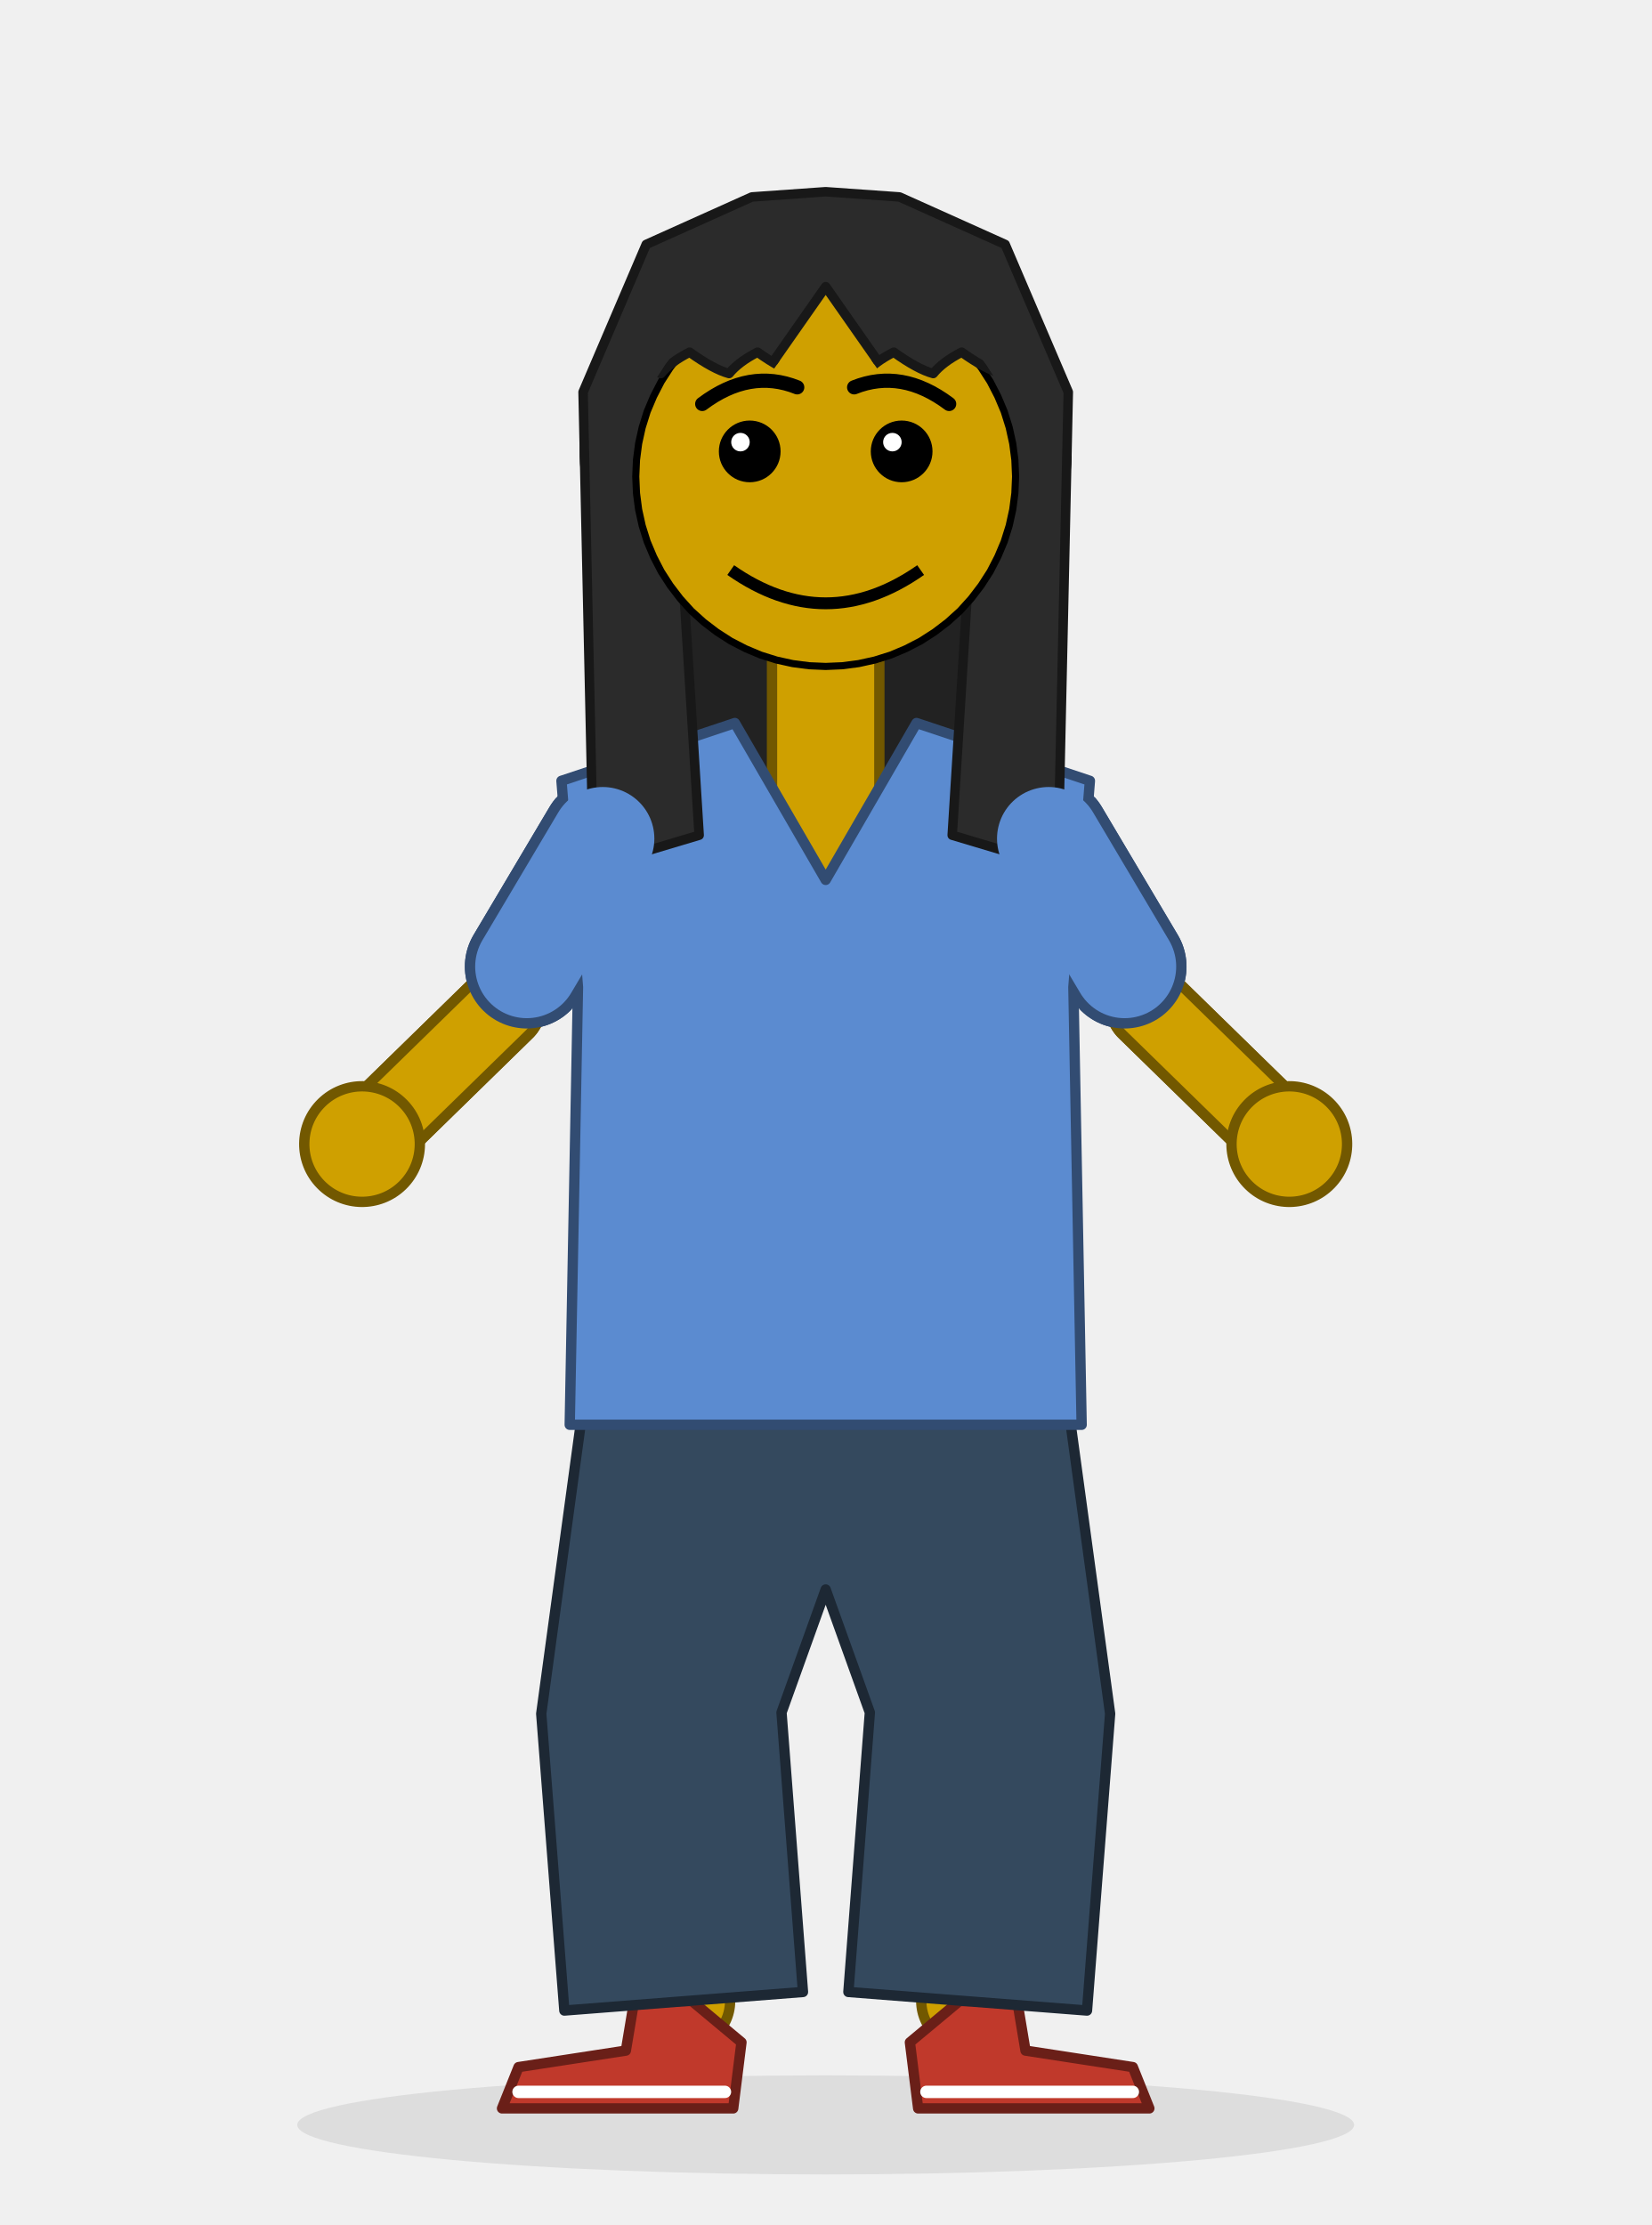
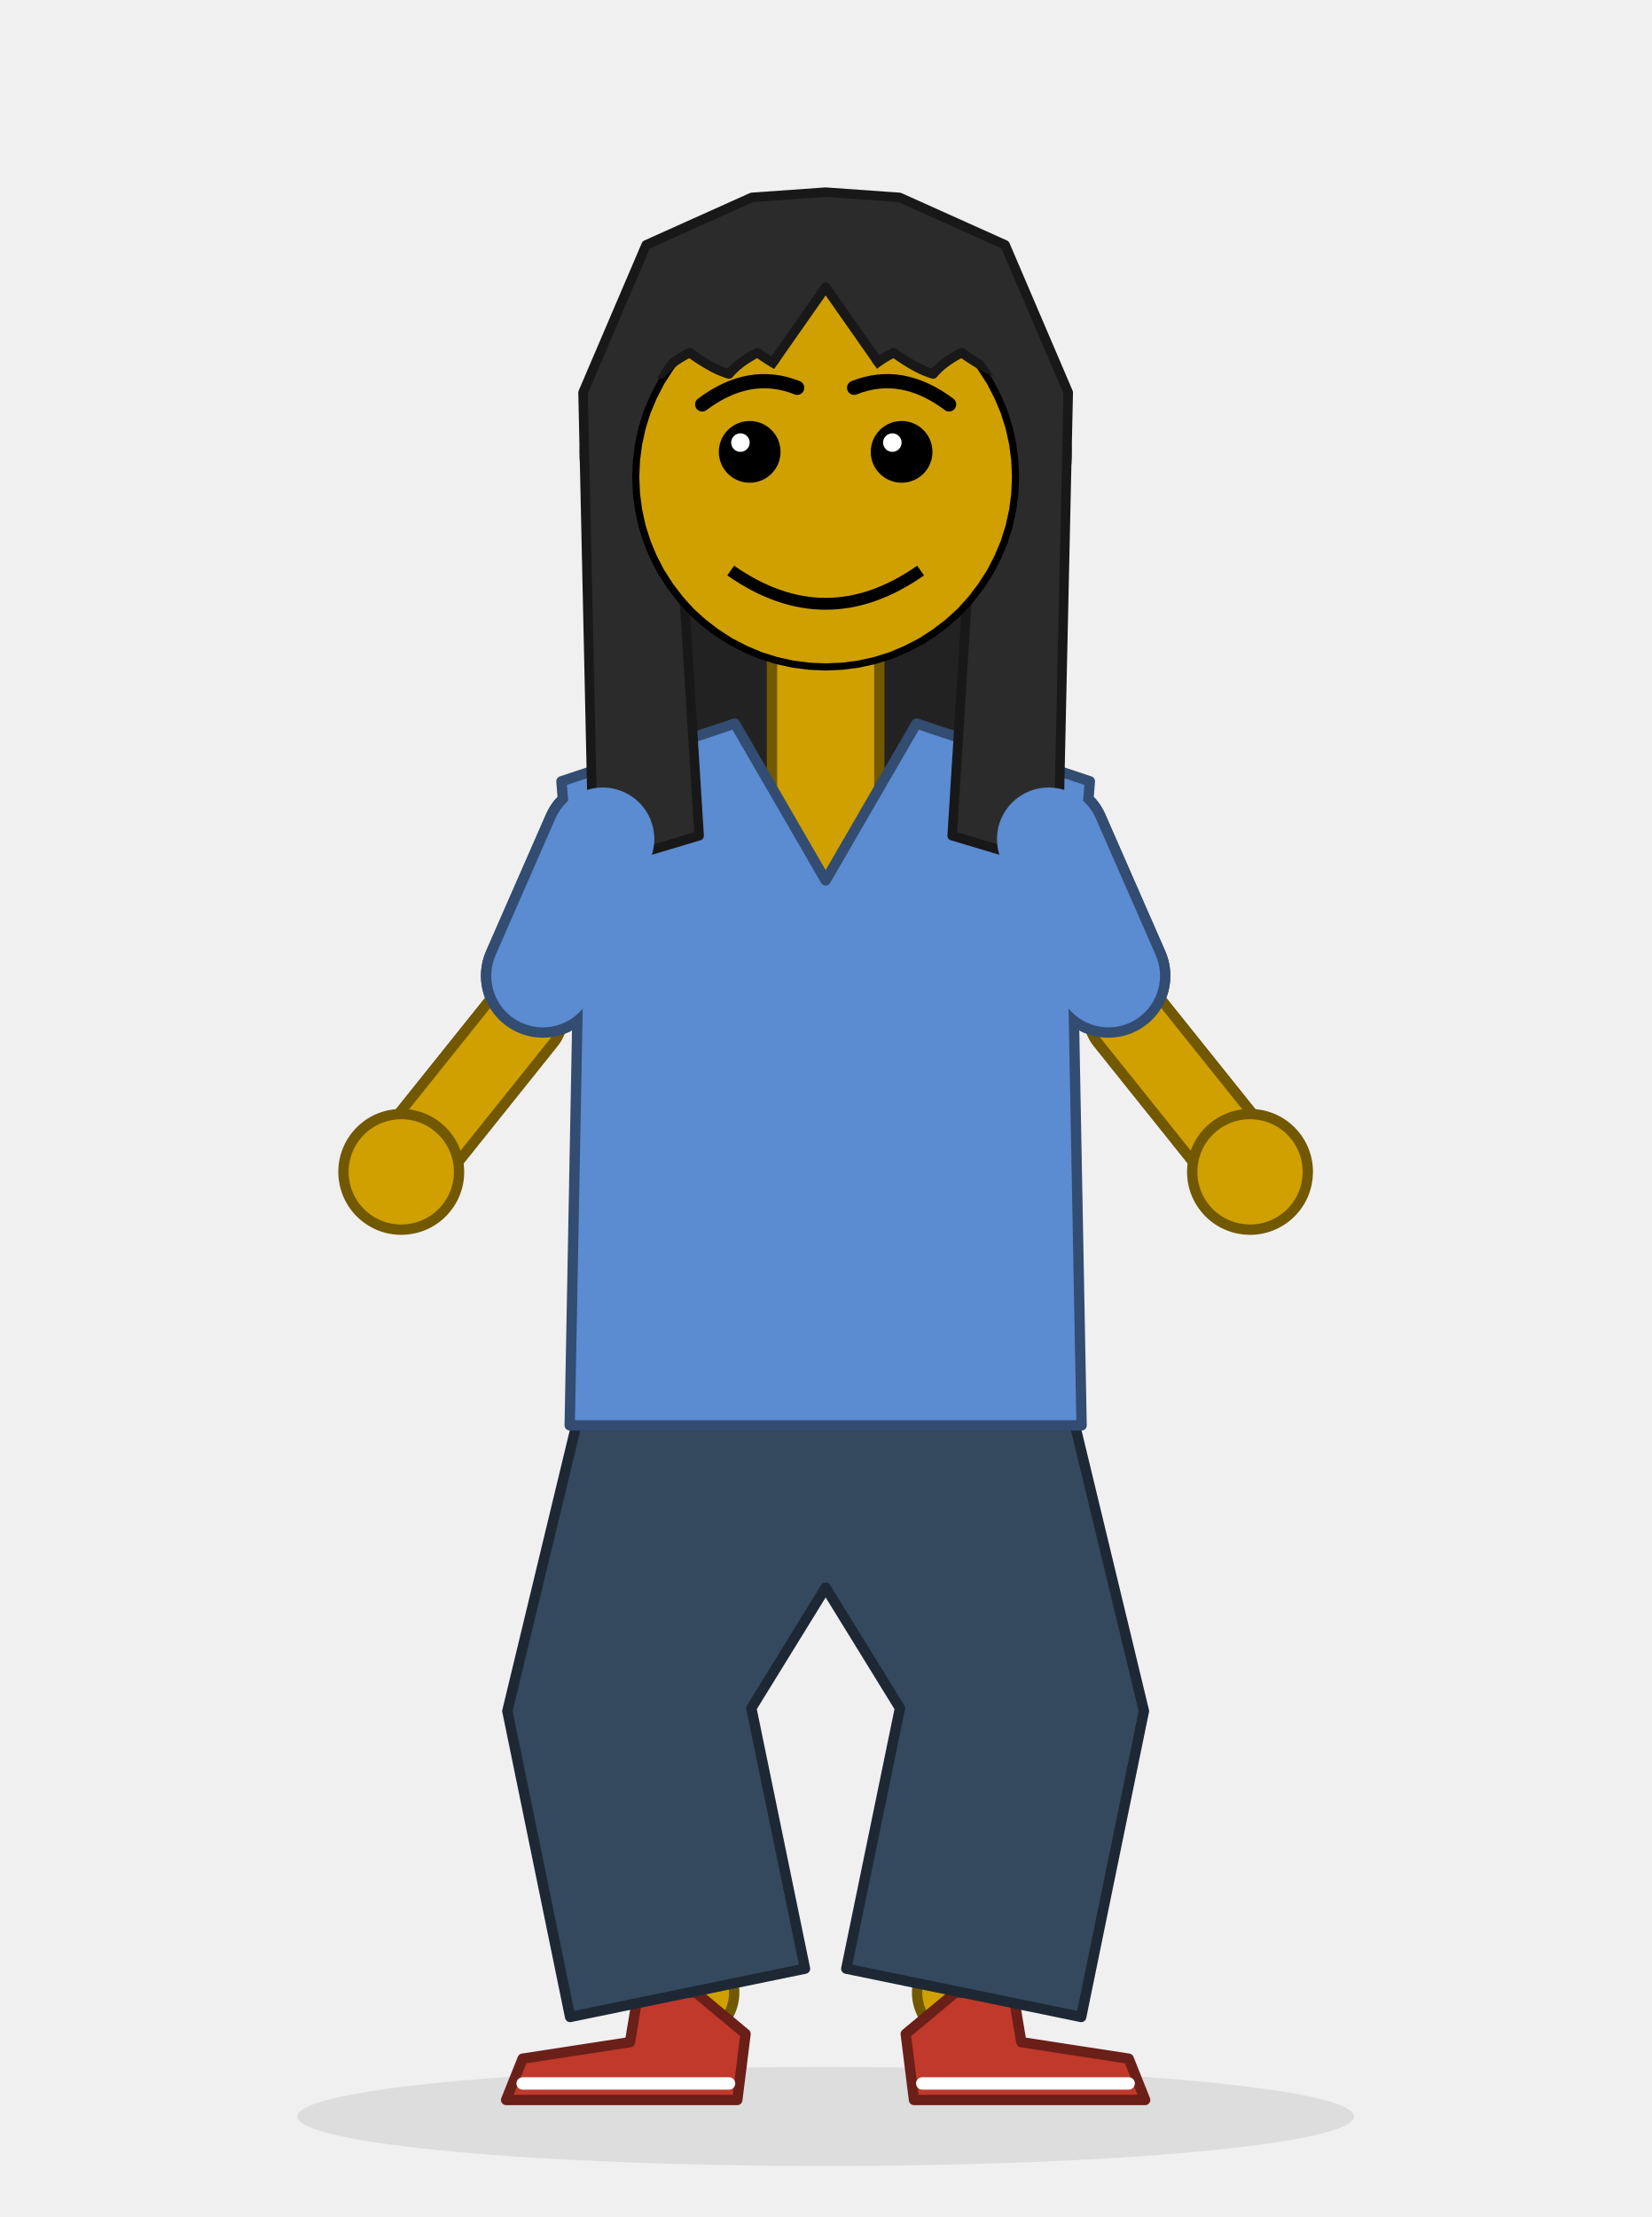
- <svg xmlns="http://www.w3.org/2000/svg" id="pic" viewBox="-200 -195 400 538.7" width="400" height="539">
+ <svg xmlns="http://www.w3.org/2000/svg" id="pic" viewBox="-200 -195 400 536.5" width="400" height="537">
  <defs />
-   <g id="figure" transform="translate(0 319.6) scale(1.000) translate(0 -319.6)">
-     <ellipse cx="0" cy="319.6" rx="128" ry="12" fill="#000" opacity="0.080" />
+   <g id="figure" transform="translate(0 317.4) scale(1.000) translate(0 -317.4)">
+     <ellipse cx="0" cy="317.4" rx="128" ry="12" fill="#000" opacity="0.080" />
    <g data-part="hair">
      <g transform="translate(-57.5 -143.3) scale(0.575)">
        <g transform="">
          <g transform="translate(100 110.6) scale(1.000 1.000) translate(-100 -110.6)">
            <polygon points="2.2,275 -2.2,75 24.4,12.8 68.9,-7.2 100,-9.4 131.1,-7.2 175.6,12.8 202.2,75 197.8,275" fill="#222222" stroke="#131313" stroke-width="3" stroke-linejoin="round" />
          </g>
        </g>
      </g>
    </g>
    <g data-part="pants">
-       <path class="lw-out" style="--lw:25px;--lwl:22.4px" d="M35 150 L39.8 219.8 L34.4 289.6" fill="none" stroke="#725800" stroke-width="25" stroke-linecap="round" stroke-linejoin="round" />
-       <path class="lw-in" style="--lw:20px;--lwl:20px" d="M35 150 L39.8 219.8 L34.4 289.6" fill="none" stroke="#cfa000" stroke-width="20" stroke-linecap="round" stroke-linejoin="round" />
-       <path class="lw-out" style="--lw:25px;--lwl:22.4px" d="M-35 150 L-39.8 219.8 L-34.4 289.6" fill="none" stroke="#725800" stroke-width="25" stroke-linecap="round" stroke-linejoin="round" />
-       <path class="lw-in" style="--lw:20px;--lwl:20px" d="M-35 150 L-39.8 219.8 L-34.4 289.6" fill="none" stroke="#cfa000" stroke-width="20" stroke-linecap="round" stroke-linejoin="round" />
+       <path class="lw-out" style="--lw:25px;--lwl:22.4px" d="M35 150 L47.6 218.9 L33.4 287.4" fill="none" stroke="#725800" stroke-width="25" stroke-linecap="round" stroke-linejoin="round" />
+       <path class="lw-in" style="--lw:20px;--lwl:20px" d="M35 150 L47.6 218.9 L33.4 287.4" fill="none" stroke="#cfa000" stroke-width="20" stroke-linecap="round" stroke-linejoin="round" />
+       <path class="lw-out" style="--lw:25px;--lwl:22.4px" d="M-35 150 L-47.6 218.9 L-33.4 287.4" fill="none" stroke="#725800" stroke-width="25" stroke-linecap="round" stroke-linejoin="round" />
+       <path class="lw-in" style="--lw:20px;--lwl:20px" d="M-35 150 L-47.6 218.9 L-33.4 287.4" fill="none" stroke="#cfa000" stroke-width="20" stroke-linecap="round" stroke-linejoin="round" />
    </g>
    <g data-part="feet">
-       <polygon points="32.4,289.6 46.4,289.6 48.4,301.6 74.4,305.6 78.4,315.6 22.4,315.6 20.4,299.6" fill="#c0392b" stroke="#6a1f18" stroke-width="2.5" stroke-linejoin="round" />
-       <line x1="24.4" y1="311.6" x2="74.4" y2="311.6" stroke="#ffffff" stroke-width="3" stroke-linecap="round" />
-       <polygon points="-32.4,289.6 -46.4,289.6 -48.4,301.6 -74.4,305.6 -78.4,315.6 -22.4,315.6 -20.4,299.6" fill="#c0392b" stroke="#6a1f18" stroke-width="2.5" stroke-linejoin="round" />
-       <line x1="-24.4" y1="311.6" x2="-74.4" y2="311.6" stroke="#ffffff" stroke-width="3" stroke-linecap="round" />
+       <polygon points="31.4,287.4 45.4,287.4 47.4,299.4 73.4,303.4 77.4,313.4 21.4,313.4 19.4,297.4" fill="#c0392b" stroke="#6a1f18" stroke-width="2.5" stroke-linejoin="round" />
+       <line x1="23.4" y1="309.4" x2="73.4" y2="309.4" stroke="#ffffff" stroke-width="3" stroke-linecap="round" />
+       <polygon points="-31.4,287.4 -45.4,287.4 -47.4,299.4 -73.4,303.4 -77.4,313.4 -21.4,313.4 -19.4,297.4" fill="#c0392b" stroke="#6a1f18" stroke-width="2.5" stroke-linejoin="round" />
+       <line x1="-23.4" y1="309.4" x2="-73.4" y2="309.4" stroke="#ffffff" stroke-width="3" stroke-linecap="round" />
    </g>
    <g data-part="pants">
-       <polygon points="-58,140 58,140 68.9,220 63.3,291.9 5.5,287.4 10.7,219.7 0,189.9 -10.7,219.7 -5.5,287.4 -63.3,291.9 -68.9,220" fill="#34495e" stroke="#1d2834" stroke-width="2.5" stroke-linejoin="round" />
+       <polygon points="-58,140 58,140 77.1,219.2 61.9,293.3 5,281.6 18,218.5 0,189.3 -18,218.5 -5,281.6 -61.9,293.3 -77.1,219.2" fill="#34495e" stroke="#1d2834" stroke-width="2.5" stroke-linejoin="round" />
    </g>
    <g data-part="shirt">
      <rect x="-13" y="-42" width="26" height="66" rx="4" fill="#cfa000" stroke="#725800" stroke-width="2.5" />
-       <path class="lw-out" style="--lw:21px;--lwl:18.4px" d="M54 8 L78.3 48.8 L112.3 82" fill="none" stroke="#725800" stroke-width="21" stroke-linecap="round" stroke-linejoin="round" />
-       <path class="lw-in" style="--lw:16px;--lwl:16px" d="M54 8 L78.3 48.8 L112.3 82" fill="none" stroke="#cfa000" stroke-width="16" stroke-linecap="round" stroke-linejoin="round" />
-       <path class="lw-out" style="--lw:21px;--lwl:18.4px" d="M-54 8 L-78.3 48.8 L-112.3 82" fill="none" stroke="#725800" stroke-width="21" stroke-linecap="round" stroke-linejoin="round" />
-       <path class="lw-in" style="--lw:16px;--lwl:16px" d="M-54 8 L-78.3 48.8 L-112.3 82" fill="none" stroke="#cfa000" stroke-width="16" stroke-linecap="round" stroke-linejoin="round" />
-       <path class="lw-out" style="--lw:32.4px;--lwl:32.4px" d="M54 8 L72.4 39" fill="none" stroke="none" stroke-width="32.4" stroke-linecap="round" stroke-linejoin="round" />
-       <path class="lw-in" style="--lw:30px;--lwl:30px" d="M54 8 L72.4 39" fill="none" stroke="#324c72" stroke-width="30" stroke-linecap="round" stroke-linejoin="round" />
-       <path class="lw-out" style="--lw:32.4px;--lwl:32.4px" d="M-54 8 L-72.4 39" fill="none" stroke="none" stroke-width="32.4" stroke-linecap="round" stroke-linejoin="round" />
-       <path class="lw-in" style="--lw:30px;--lwl:30px" d="M-54 8 L-72.4 39" fill="none" stroke="#324c72" stroke-width="30" stroke-linecap="round" stroke-linejoin="round" />
+       <path class="lw-out" style="--lw:21px;--lwl:18.4px" d="M54 8 L73.1 51.5 L102.8 88.6" fill="none" stroke="#725800" stroke-width="21" stroke-linecap="round" stroke-linejoin="round" />
+       <path class="lw-in" style="--lw:16px;--lwl:16px" d="M54 8 L73.1 51.5 L102.8 88.6" fill="none" stroke="#cfa000" stroke-width="16" stroke-linecap="round" stroke-linejoin="round" />
+       <path class="lw-out" style="--lw:21px;--lwl:18.4px" d="M-54 8 L-73.1 51.5 L-102.8 88.6" fill="none" stroke="#725800" stroke-width="21" stroke-linecap="round" stroke-linejoin="round" />
+       <path class="lw-in" style="--lw:16px;--lwl:16px" d="M-54 8 L-73.1 51.5 L-102.8 88.6" fill="none" stroke="#cfa000" stroke-width="16" stroke-linecap="round" stroke-linejoin="round" />
+       <path class="lw-out" style="--lw:32.4px;--lwl:32.4px" d="M54 8 L68.5 41.1" fill="none" stroke="none" stroke-width="32.4" stroke-linecap="round" stroke-linejoin="round" />
+       <path class="lw-in" style="--lw:30px;--lwl:30px" d="M54 8 L68.5 41.1" fill="none" stroke="#324c72" stroke-width="30" stroke-linecap="round" stroke-linejoin="round" />
+       <path class="lw-out" style="--lw:32.4px;--lwl:32.4px" d="M-54 8 L-68.5 41.1" fill="none" stroke="none" stroke-width="32.4" stroke-linecap="round" stroke-linejoin="round" />
+       <path class="lw-in" style="--lw:30px;--lwl:30px" d="M-54 8 L-68.5 41.1" fill="none" stroke="#324c72" stroke-width="30" stroke-linecap="round" stroke-linejoin="round" />
      <polygon points="-22,-20 0,18 22,-20 64,-6 60,44 62,150 -62,150 -60,44 -64,-6" fill="#5b8bd0" stroke="#324c72" stroke-width="2.5" stroke-linejoin="round" />
    </g>
    <g data-part="head">
      <g transform="translate(-57.5 -143.3) scale(0.575)">
        <path d="M26 87.5 Q21.8 79 9.2 80 Q-3.4 82.5 -2 105 Q-0.6 122.5 7.8 129 Q10.6 141 17.6 139 Q22.7 136 21.8 128 L26 125 Z" fill="#cfa000" stroke="black" stroke-width="3" stroke-linejoin="round" />
        <path d="M17.6 92.5 Q5 90 5.9 110 Q6.4 120 13.4 124" fill="none" stroke="#725800" stroke-width="2.5" stroke-linecap="round" />
        <path d="M174 87.5 Q178.2 79 190.8 80 Q203.4 82.5 202 105 Q200.6 122.5 192.2 129 Q189.4 141 182.4 139 Q177.3 136 178.2 128 L174 125 Z" fill="#cfa000" stroke="black" stroke-width="3" stroke-linejoin="round" />
        <path d="M182.4 92.5 Q195 90 194.1 110 Q193.6 120 186.6 124" fill="none" stroke="#725800" stroke-width="2.5" stroke-linecap="round" />
      </g>
    </g>
    <g data-part="hair">
      <g transform="translate(-57.5 -143.3) scale(0.575)">
        <g transform="">
          <g transform="translate(100 110.6) scale(1.000 1.000) translate(-100 -110.6)">
            <polygon points="2.2,275 -2.2,75 24.4,12.8 68.9,-7.2 100,-9.4 131.1,-7.2 175.6,12.8 202.2,75 197.8,275 153.3,261.7 162.2,119.5 100,30.6 37.8,119.5 46.7,261.7" fill="#2b2b2b" stroke="#181818" stroke-width="4" stroke-linejoin="round" />
          </g>
        </g>
      </g>
    </g>
    <g data-part="head">
      <g transform="translate(-57.5 -143.3) scale(0.575)">
        <defs>
          <clipPath id="above-crack">
            <rect x="-2000" y="-4000" width="4200" height="4060" />
          </clipPath>
          <clipPath id="below-crack">
            <rect x="-2000" y="60" width="4200" height="4000" />
          </clipPath>
        </defs>
        <path d="M180 110.6 L179.7 117.6 L178.8 124.5 L177.3 131.3 L175.2 138 L172.5 144.4 L169.3 150.6 L165.5 156.5 L161.3 162 L156.6 167.2 L151.4 171.9 L145.9 176.1 L140 179.9 L133.8 183.1 L127.4 185.8 L120.7 187.9 L113.9 189.4 L107 190.3 L100 190.6 L93 190.3 L86.1 189.4 L79.3 187.9 L72.6 185.8 L66.2 183.1 L60 179.9 L54.1 176.1 L48.6 171.9 L43.4 167.2 L38.7 162 L34.5 156.5 L30.7 150.6 L27.5 144.4 L24.8 138 L22.7 131.3 L21.2 124.5 L20.3 117.6 L20 110.6 L20.3 103.6 L21.2 96.7 L22.7 89.9 L24.8 83.2 L27.5 76.8 L30.7 70.6 L34.5 64.7 L38.7 59.2 L43.4 54 L48.6 49.3 L54.1 45.1 L60 41.3 L66.2 38.1 L72.6 35.4 L79.3 33.3 L86.1 31.8 L93 30.9 L100 30.6 L107 30.9 L113.9 31.8 L120.7 33.3 L127.4 35.4 L133.8 38.1 L140 41.3 L145.9 45.1 L151.4 49.3 L156.6 54 L161.3 59.2 L165.5 64.7 L169.3 70.6 L172.5 76.8 L175.2 83.2 L177.3 89.9 L178.8 96.7 L179.7 103.6 Z" fill="#cfa000" stroke="black" stroke-width="3" />
      </g>
    </g>
    <g data-part="eyes">
      <g transform="translate(-57.5 -143.3) scale(0.575)">
        <g transform="translate(0 0)">
          <g transform="rotate(0 68 100) translate(68 100) scale(1 1.000) translate(-68 -100)">
            <circle cx="68" cy="100" r="13" fill="#000000" />
          </g>
          <circle cx="64.1" cy="96.1" r="3.9" fill="#ffffff" />
          <g transform="rotate(0 132 100) translate(132 100) scale(1 1.000) translate(-132 -100)">
            <circle cx="132" cy="100" r="13" fill="#000000" />
          </g>
          <circle cx="128.1" cy="96.1" r="3.9" fill="#ffffff" />
        </g>
      </g>
    </g>
    <g data-part="head">
      <g transform="translate(-57.5 -143.3) scale(0.575)">
        <path d="M48 80 Q68 65 88 73 M152 80 Q132 65 112 73" stroke="black" fill="none" stroke-width="6" stroke-linecap="round" />
        <g transform="translate(100 150) scale(1.000 1.000) translate(-100 -150)">
          <path d="M60 150 Q100 178 140 150" stroke="black" fill="none" stroke-width="5" stroke-linejoin="round" />
        </g>
      </g>
    </g>
    <g data-part="hair">
      <g transform="translate(-57.5 -143.3) scale(0.575)">
        <defs>
          <clipPath id="bangs-head">
            <path d="M180 110.6 L179.7 117.6 L178.8 124.5 L177.3 131.3 L175.2 138 L172.5 144.4 L169.3 150.6 L165.5 156.5 L161.3 162 L156.6 167.2 L151.4 171.9 L145.9 176.1 L140 179.9 L133.8 183.1 L127.4 185.8 L120.7 187.9 L113.9 189.4 L107 190.3 L100 190.6 L93 190.3 L86.1 189.4 L79.3 187.9 L72.6 185.8 L66.2 183.1 L60 179.9 L54.1 176.1 L48.6 171.9 L43.4 167.2 L38.7 162 L34.5 156.5 L30.7 150.6 L27.5 144.4 L24.8 138 L22.7 131.3 L21.2 124.5 L20.3 117.6 L20 110.6 L20.3 103.6 L21.2 96.7 L22.7 89.9 L24.8 83.2 L27.5 76.8 L30.7 70.6 L34.5 64.7 L38.7 59.2 L43.4 54 L48.6 49.3 L54.1 45.1 L60 41.3 L66.2 38.1 L72.6 35.4 L79.3 33.3 L86.1 31.8 L93 30.9 L100 30.6 L107 30.9 L113.9 31.8 L120.7 33.3 L127.4 35.4 L133.8 38.1 L140 41.3 L145.9 45.1 L151.4 49.3 L156.6 54 L161.3 59.2 L165.5 64.7 L169.3 70.6 L172.5 76.8 L175.2 83.2 L177.3 89.9 L178.8 96.7 L179.7 103.6 Z" transform="translate(100 110.6) scale(1.0313 1.0313) translate(-100 -110.6)" />
          </clipPath>
          <clipPath id="bangs-above">
            <path d="M-386 58.2 L14 58.2 Q24 65.4 30.6 67.2 Q34.6 62.3 42.7 58.2 Q52.7 65.4 59.3 67.2 Q63.3 62.3 71.3 58.2 Q81.4 65.4 88 67.2 Q92 62.3 100 58.2 Q110 65.4 116.6 67.2 Q120.6 62.3 128.7 58.2 Q138.7 65.4 145.3 67.2 Q149.3 62.3 157.3 58.2 Q167.4 65.4 174 67.2 Q178 62.3 186 58.2 L586 58.2 V-3000 H-386 Z" />
          </clipPath>
          <mask id="bangs-hair" maskUnits="userSpaceOnUse" x="-3000" y="-3000" width="6000" height="6000">
            <g transform="translate(100 110.6) scale(1.000 1.000) translate(-100 -110.6)">
              <polygon points="2.2,275 -2.2,75 24.4,12.8 68.9,-7.2 100,-9.4 131.1,-7.2 175.6,12.8 202.2,75 197.8,275 153.3,261.7 162.2,119.5 100,30.6 37.8,119.5 46.7,261.7" fill="#ffffff" stroke="#ffffff" stroke-width="4" stroke-linejoin="round" />
            </g>
          </mask>
        </defs>
        <g clip-path="url(#bangs-head)">
          <g clip-path="url(#bangs-above)">
            <g transform="translate(100 110.6) scale(1.000 1.000) translate(-100 -110.6)">
              <polygon points="2.2,275 -2.2,75 24.4,12.8 68.9,-7.2 100,-9.4 131.1,-7.2 175.6,12.8 202.2,75 197.8,275 153.3,261.7 162.2,119.5 100,30.6 37.8,119.5 46.7,261.7" fill="#2b2b2b" stroke="#181818" stroke-width="4" stroke-linejoin="round" />
            </g>
          </g>
          <path d="M14 58.2 Q24 65.4 30.6 67.2 Q34.6 62.3 42.7 58.2 Q52.7 65.4 59.3 67.2 Q63.3 62.3 71.3 58.2 Q81.4 65.4 88 67.2 Q92 62.3 100 58.2 Q110 65.4 116.6 67.2 Q120.6 62.3 128.7 58.2 Q138.7 65.4 145.3 67.2 Q149.3 62.3 157.3 58.2 Q167.4 65.4 174 67.2 Q178 62.3 186 58.2" fill="none" stroke="#181818" stroke-width="4" stroke-linejoin="round" stroke-linecap="round" mask="url(#bangs-hair)" />
        </g>
      </g>
    </g>
    <g data-part="shirt">
      <clipPath id="off-body">
        <path clip-rule="evenodd" d="M-5000 -5000 H5000 V5000 H-5000 Z M-21.3,-21.8 L0,15 L21.3,-21.8 L65.6,-7.1 L61.5,44 L63.5,151.5 L-63.5,151.5 L-61.5,44 L-65.6,-7.1 Z" />
      </clipPath>
      <g clip-path="url(#off-body)">
-         <path class="lw-out" style="--lw:21px;--lwl:18.4px" d="M54 8 L78.3 48.8 L112.3 82" fill="none" stroke="#725800" stroke-width="21" stroke-linecap="round" stroke-linejoin="round" />
-         <path class="lw-in" style="--lw:16px;--lwl:16px" d="M54 8 L78.3 48.8 L112.3 82" fill="none" stroke="#cfa000" stroke-width="16" stroke-linecap="round" stroke-linejoin="round" />
-         <path class="lw-out" style="--lw:21px;--lwl:18.4px" d="M-54 8 L-78.3 48.8 L-112.3 82" fill="none" stroke="#725800" stroke-width="21" stroke-linecap="round" stroke-linejoin="round" />
-         <path class="lw-in" style="--lw:16px;--lwl:16px" d="M-54 8 L-78.3 48.8 L-112.3 82" fill="none" stroke="#cfa000" stroke-width="16" stroke-linecap="round" stroke-linejoin="round" />
-         <path class="lw-out" style="--lw:32.4px;--lwl:32.4px" d="M54 8 L72.4 39" fill="none" stroke="none" stroke-width="32.4" stroke-linecap="round" stroke-linejoin="round" />
-         <path class="lw-in" style="--lw:30px;--lwl:30px" d="M54 8 L72.4 39" fill="none" stroke="#324c72" stroke-width="30" stroke-linecap="round" stroke-linejoin="round" />
-         <path class="lw-out" style="--lw:32.4px;--lwl:32.4px" d="M-54 8 L-72.4 39" fill="none" stroke="none" stroke-width="32.4" stroke-linecap="round" stroke-linejoin="round" />
-         <path class="lw-in" style="--lw:30px;--lwl:30px" d="M-54 8 L-72.4 39" fill="none" stroke="#324c72" stroke-width="30" stroke-linecap="round" stroke-linejoin="round" />
+         <path class="lw-out" style="--lw:21px;--lwl:18.4px" d="M54 8 L73.1 51.5 L102.8 88.6" fill="none" stroke="#725800" stroke-width="21" stroke-linecap="round" stroke-linejoin="round" />
+         <path class="lw-in" style="--lw:16px;--lwl:16px" d="M54 8 L73.1 51.5 L102.8 88.6" fill="none" stroke="#cfa000" stroke-width="16" stroke-linecap="round" stroke-linejoin="round" />
+         <path class="lw-out" style="--lw:21px;--lwl:18.4px" d="M-54 8 L-73.1 51.5 L-102.8 88.6" fill="none" stroke="#725800" stroke-width="21" stroke-linecap="round" stroke-linejoin="round" />
+         <path class="lw-in" style="--lw:16px;--lwl:16px" d="M-54 8 L-73.1 51.5 L-102.8 88.6" fill="none" stroke="#cfa000" stroke-width="16" stroke-linecap="round" stroke-linejoin="round" />
+         <path class="lw-out" style="--lw:32.4px;--lwl:32.4px" d="M54 8 L68.5 41.1" fill="none" stroke="none" stroke-width="32.4" stroke-linecap="round" stroke-linejoin="round" />
+         <path class="lw-in" style="--lw:30px;--lwl:30px" d="M54 8 L68.5 41.1" fill="none" stroke="#324c72" stroke-width="30" stroke-linecap="round" stroke-linejoin="round" />
+         <path class="lw-out" style="--lw:32.4px;--lwl:32.4px" d="M-54 8 L-68.5 41.1" fill="none" stroke="none" stroke-width="32.4" stroke-linecap="round" stroke-linejoin="round" />
+         <path class="lw-in" style="--lw:30px;--lwl:30px" d="M-54 8 L-68.5 41.1" fill="none" stroke="#324c72" stroke-width="30" stroke-linecap="round" stroke-linejoin="round" />
      </g>
-       <path class="lw-in" style="--lw:25px;--lwl:25px" d="M54 8 L72.4 39" fill="none" stroke="#5b8bd0" stroke-width="25" stroke-linecap="round" stroke-linejoin="round" />
-       <path class="lw-in" style="--lw:25px;--lwl:25px" d="M-54 8 L-72.4 39" fill="none" stroke="#5b8bd0" stroke-width="25" stroke-linecap="round" stroke-linejoin="round" />
+       <path class="lw-in" style="--lw:25px;--lwl:25px" d="M54 8 L68.5 41.1" fill="none" stroke="#5b8bd0" stroke-width="25" stroke-linecap="round" stroke-linejoin="round" />
+       <path class="lw-in" style="--lw:25px;--lwl:25px" d="M-54 8 L-68.5 41.1" fill="none" stroke="#5b8bd0" stroke-width="25" stroke-linecap="round" stroke-linejoin="round" />
    </g>
    <g data-part="hands">
-       <g transform="translate(112.3 82) rotate(44.3) scale(1 1)">
+       <g transform="translate(102.8 88.6) rotate(51.3) scale(1 1)">
        <circle r="14" fill="#cfa000" stroke="#725800" stroke-width="2.5" />
      </g>
-       <g transform="translate(-112.3 82) rotate(135.7) scale(1 -1)">
+       <g transform="translate(-102.8 88.6) rotate(128.7) scale(1 -1)">
        <circle r="14" fill="#cfa000" stroke="#725800" stroke-width="2.5" />
      </g>
    </g>
  </g>
</svg>
